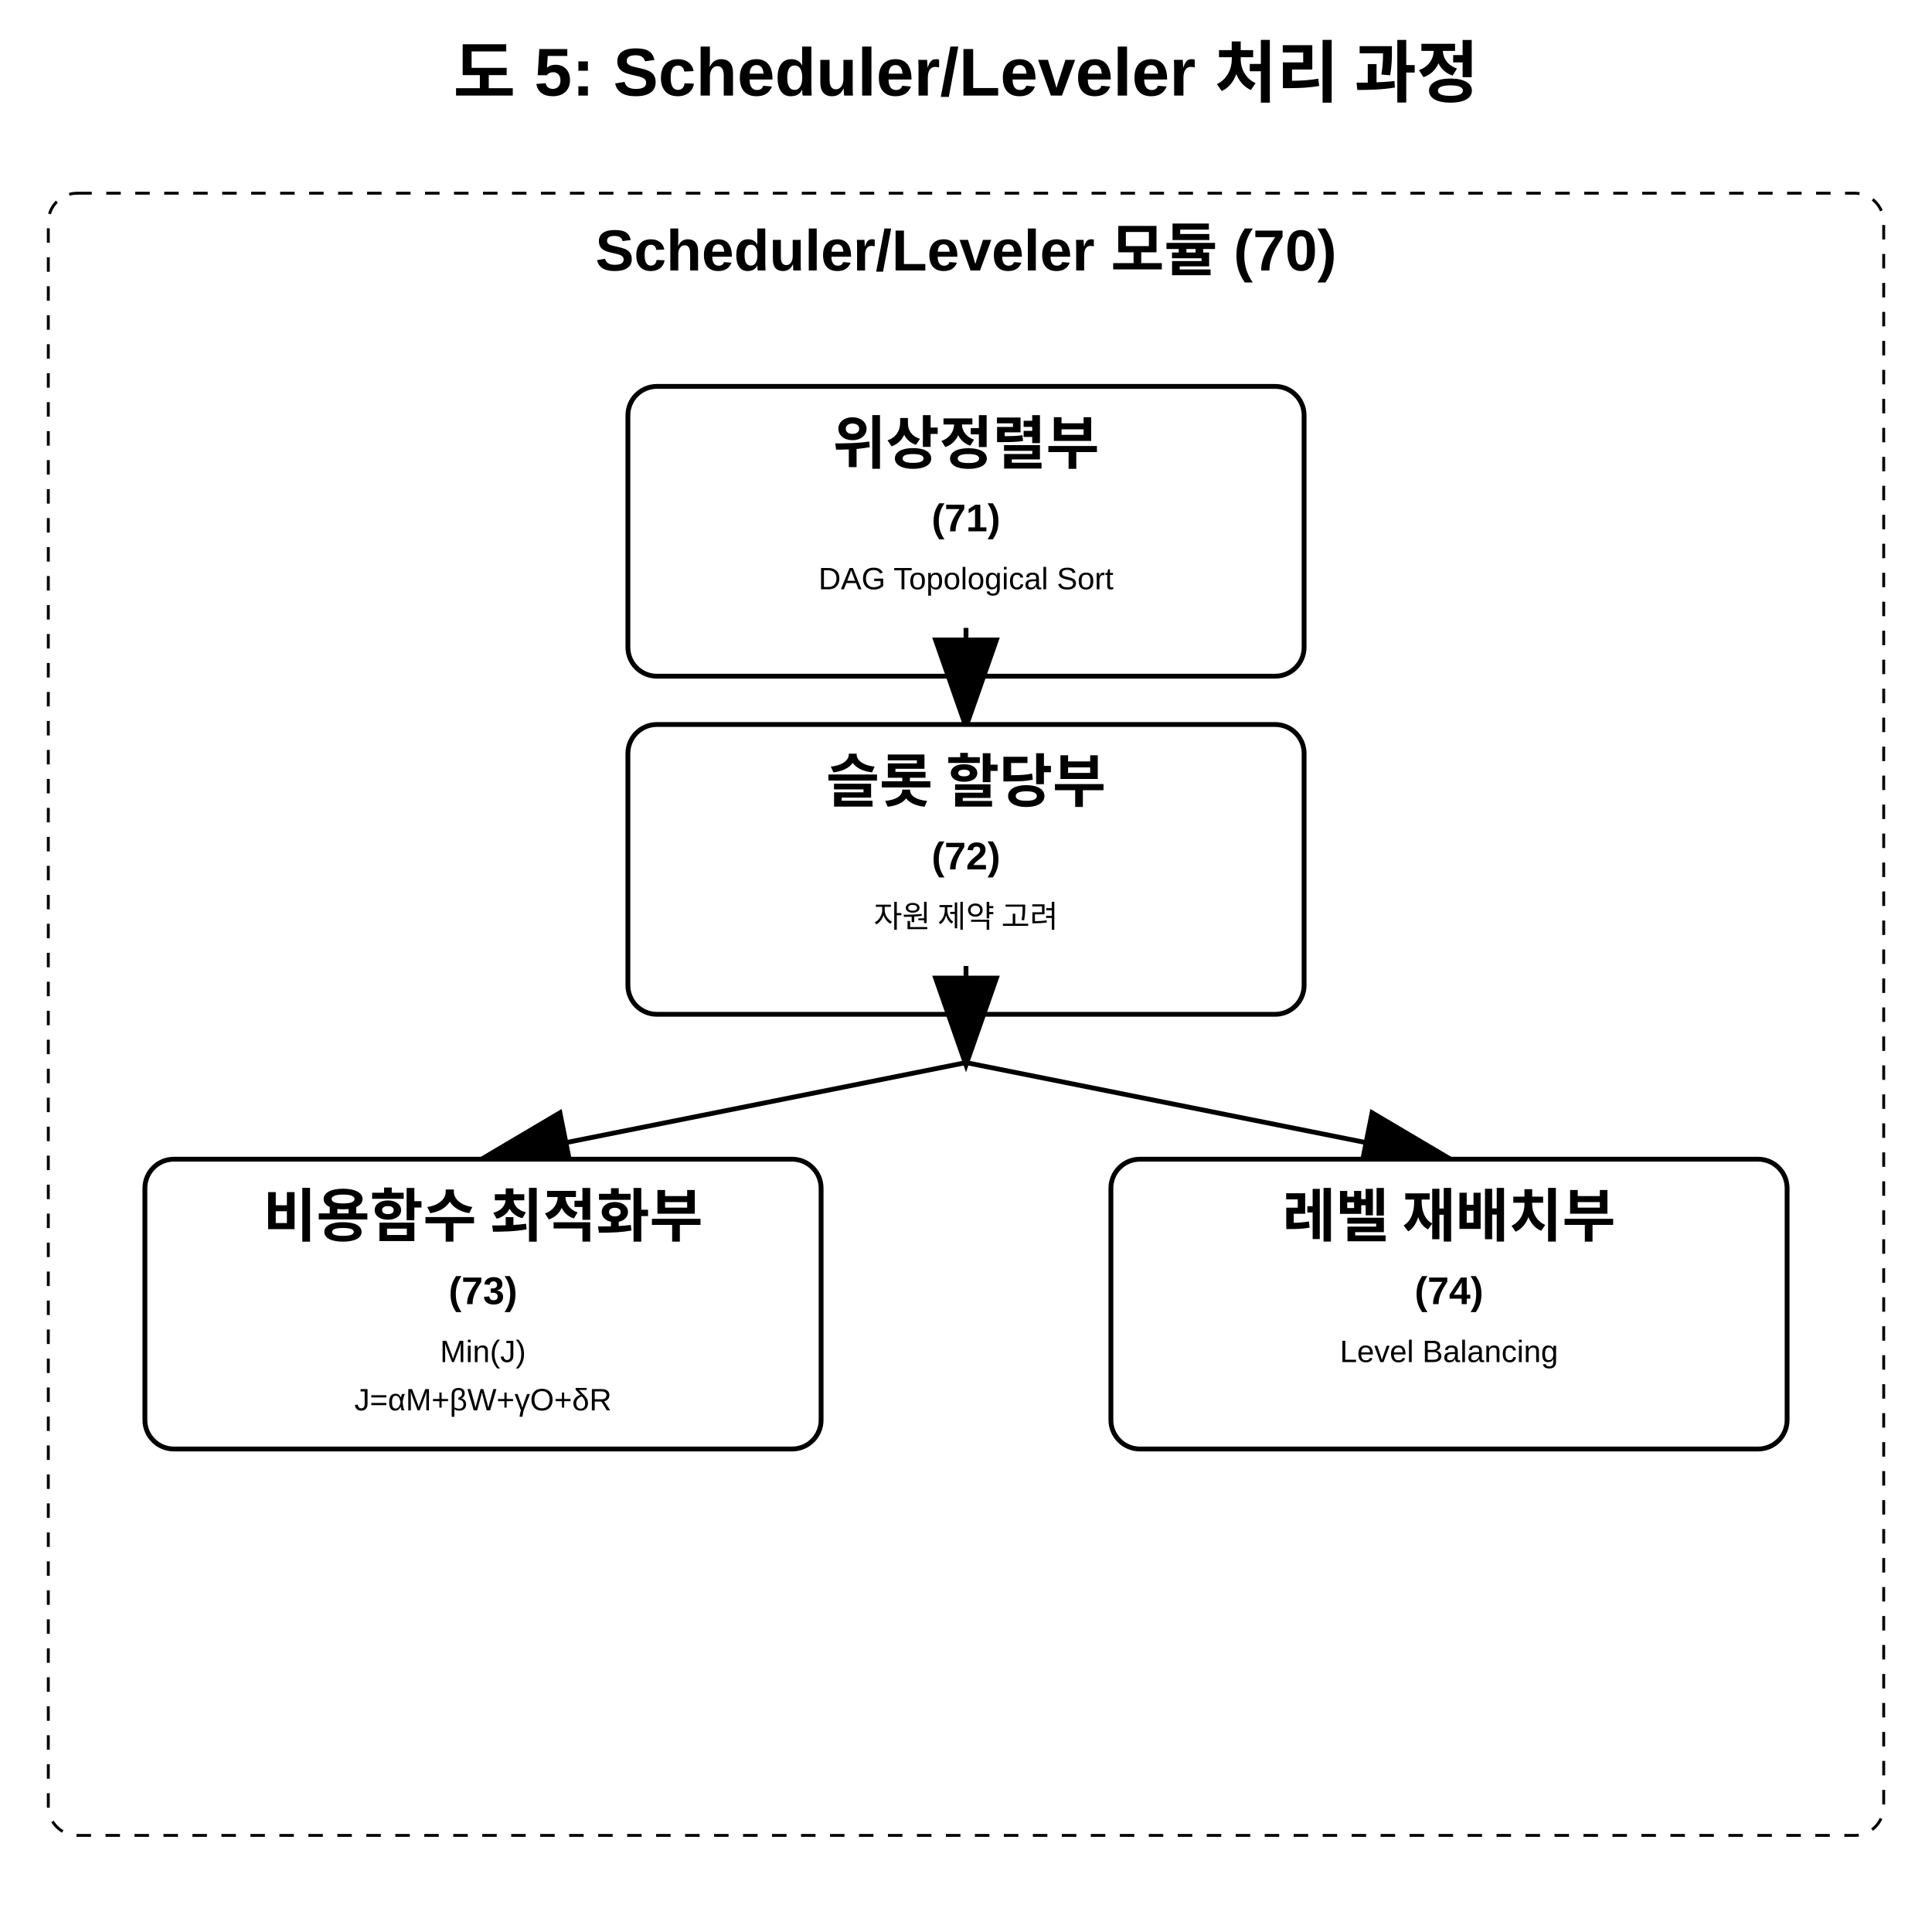
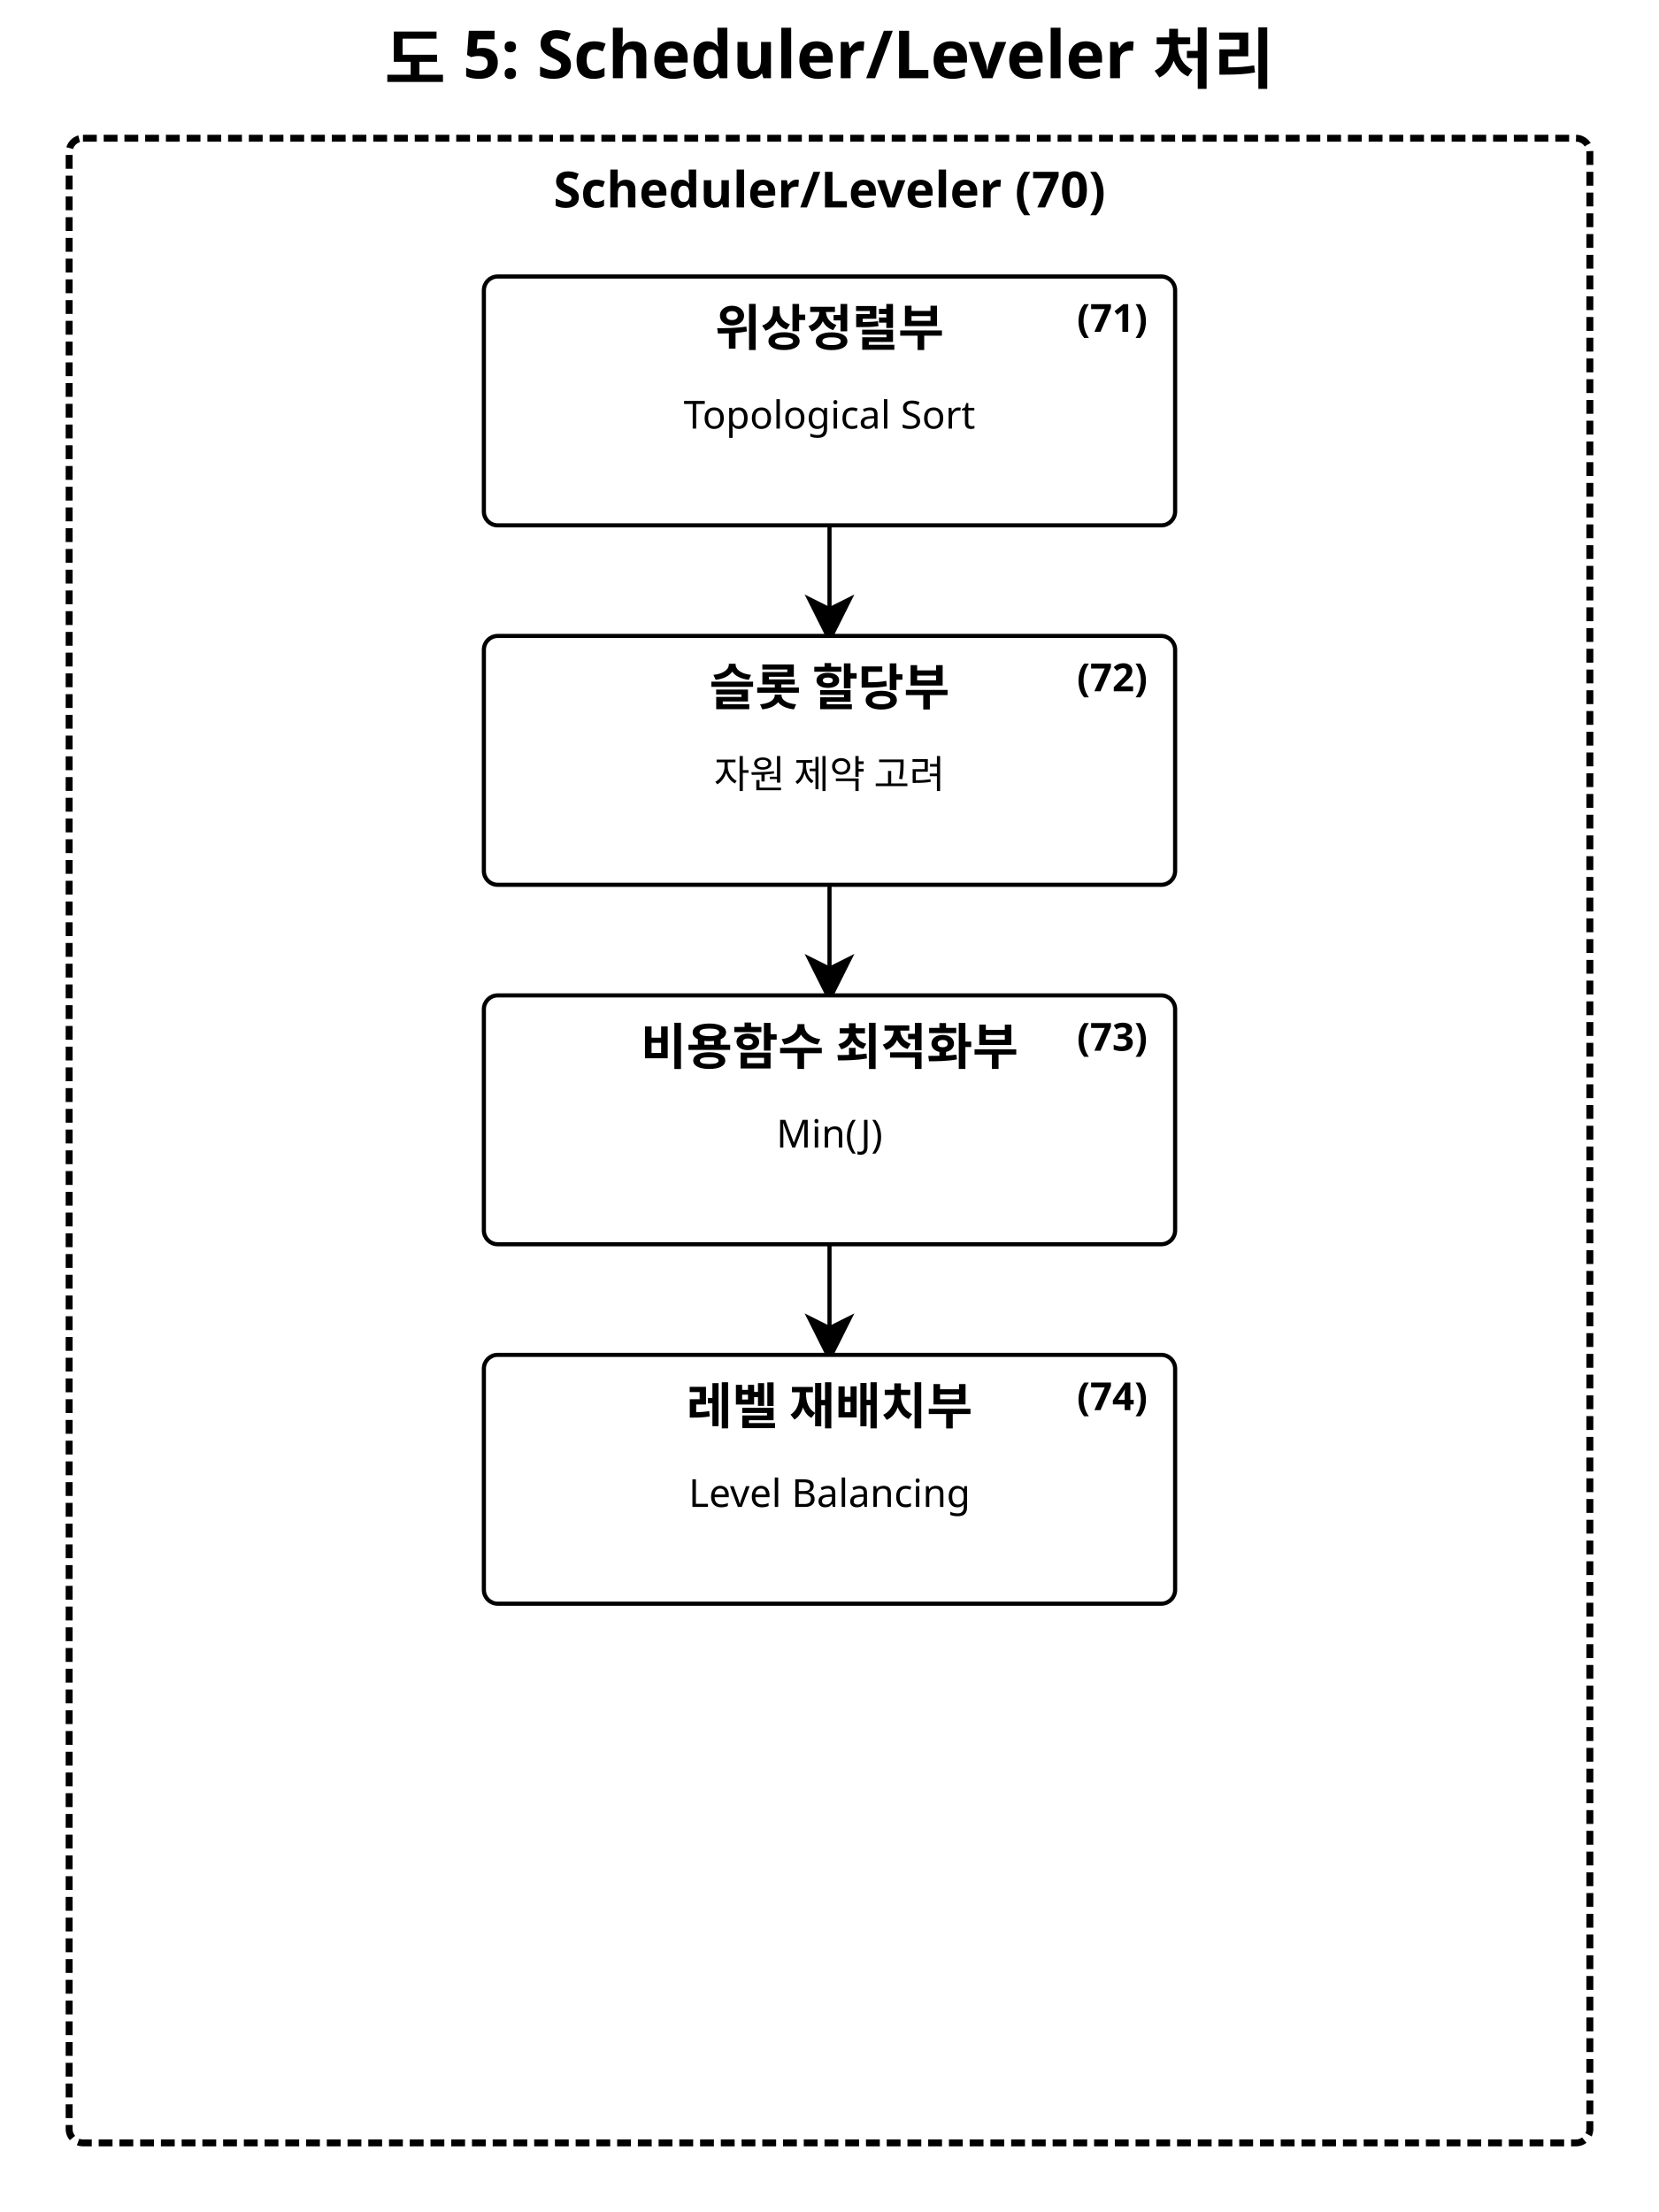
- <svg xmlns="http://www.w3.org/2000/svg" width="2000" height="2000" viewBox="0 0 2000 2000">
+ <svg xmlns="http://www.w3.org/2000/svg" width="1200" height="1600" viewBox="0 0 1200 1600">
  <rect width="100%" height="100%" fill="white" />
  <defs>
-     <marker id="arrowhead" markerWidth="20" markerHeight="14" refX="18" refY="7" orient="auto">
-       <polygon points="0 0, 20 7, 0 14" fill="black" />
+     <marker id="arrowhead" markerWidth="12" markerHeight="12" refX="10" refY="6" orient="auto">
+       <path d="M0,0 L12,6 L0,12 L3,6 Z" fill="black" />
    </marker>
  </defs>
-   <text x="1000" y="100" text-anchor="middle" font-family="Malgun Gothic, AppleGothic, Dotum, Arial, sans-serif" font-size="70" font-weight="bold">도 5: Scheduler/Leveler 처리 과정</text>
-   <rect x="50" y="200" width="1900" height="1700" fill="white" stroke="black" stroke-width="3" rx="30" stroke-dasharray="15,15" />
-   <text x="1000" y="280" text-anchor="middle" font-family="Malgun Gothic, AppleGothic, Dotum, Arial, sans-serif" font-size="60" font-weight="bold">Scheduler/Leveler 모듈 (70)</text>
-   <rect x="650" y="400" width="700" height="300" fill="white" stroke="black" stroke-width="5" rx="30" />
-   <text x="1000.0" y="480" text-anchor="middle" font-family="Malgun Gothic, AppleGothic, Dotum, Arial, sans-serif" font-size="60" font-weight="bold">위상정렬부</text>
-   <text x="1000.0" y="550" text-anchor="middle" font-family="Malgun Gothic, AppleGothic, Dotum, Arial, sans-serif" font-size="40" font-weight="bold">(71)</text>
-   <text x="1000.0" y="610" text-anchor="middle" font-family="Malgun Gothic, AppleGothic, Dotum, Arial, sans-serif" font-size="32" font-weight="normal">DAG Topological Sort</text>
-   <line x1="1000" y1="650" x2="1000" y2="750" stroke="black" stroke-width="5" marker-end="url(#arrowhead)" />
-   <rect x="650" y="750" width="700" height="300" fill="white" stroke="black" stroke-width="5" rx="30" />
-   <text x="1000.0" y="830" text-anchor="middle" font-family="Malgun Gothic, AppleGothic, Dotum, Arial, sans-serif" font-size="60" font-weight="bold">슬롯 할당부</text>
-   <text x="1000.0" y="900" text-anchor="middle" font-family="Malgun Gothic, AppleGothic, Dotum, Arial, sans-serif" font-size="40" font-weight="bold">(72)</text>
-   <text x="1000.0" y="960" text-anchor="middle" font-family="Malgun Gothic, AppleGothic, Dotum, Arial, sans-serif" font-size="32" font-weight="normal">자원 제약 고려</text>
-   <line x1="1000" y1="1000" x2="1000" y2="1100" stroke="black" stroke-width="5" marker-end="url(#arrowhead)" />
-   <line x1="1000" y1="1100" x2="500" y2="1200" stroke="black" stroke-width="5" marker-end="url(#arrowhead)" />
-   <line x1="1000" y1="1100" x2="1500" y2="1200" stroke="black" stroke-width="5" marker-end="url(#arrowhead)" />
-   <rect x="150" y="1200" width="700" height="300" fill="white" stroke="black" stroke-width="5" rx="30" />
-   <text x="500.0" y="1280" text-anchor="middle" font-family="Malgun Gothic, AppleGothic, Dotum, Arial, sans-serif" font-size="60" font-weight="bold">비용함수 최적화부</text>
-   <text x="500.0" y="1350" text-anchor="middle" font-family="Malgun Gothic, AppleGothic, Dotum, Arial, sans-serif" font-size="40" font-weight="bold">(73)</text>
-   <text x="500.0" y="1410" text-anchor="middle" font-family="Malgun Gothic, AppleGothic, Dotum, Arial, sans-serif" font-size="32" font-weight="normal">Min(J)</text>
-   <text x="500.0" y="1460" text-anchor="middle" font-family="Malgun Gothic, AppleGothic, Dotum, Arial, sans-serif" font-size="32" font-weight="normal">J=αM+βW+γO+δR</text>
-   <rect x="1150" y="1200" width="700" height="300" fill="white" stroke="black" stroke-width="5" rx="30" />
-   <text x="1500.0" y="1280" text-anchor="middle" font-family="Malgun Gothic, AppleGothic, Dotum, Arial, sans-serif" font-size="60" font-weight="bold">레벨 재배치부</text>
-   <text x="1500.0" y="1350" text-anchor="middle" font-family="Malgun Gothic, AppleGothic, Dotum, Arial, sans-serif" font-size="40" font-weight="bold">(74)</text>
-   <text x="1500.0" y="1410" text-anchor="middle" font-family="Malgun Gothic, AppleGothic, Dotum, Arial, sans-serif" font-size="32" font-weight="normal">Level Balancing</text>
+   <text x="600" y="60" text-anchor="middle" font-family="Malgun Gothic, AppleGothic, Dotum, sans-serif" font-size="48" font-weight="bold">도 5: Scheduler/Leveler 처리</text>
+   <rect x="50" y="100" width="1100" height="1450" fill="white" stroke="black" stroke-width="5" rx="10" stroke-dasharray="10,5" />
+   <text x="600.0" y="150" text-anchor="middle" font-family="Malgun Gothic, AppleGothic, Dotum, sans-serif" font-size="36" font-weight="bold">Scheduler/Leveler (70)</text>
+   <rect x="350.0" y="200" width="500" height="180" fill="white" stroke="black" stroke-width="3" rx="10" />
+   <text x="600.0" y="250" text-anchor="middle" font-family="Malgun Gothic, AppleGothic, Dotum, sans-serif" font-size="36" font-weight="bold">위상정렬부</text>
+   <text x="830.0" y="240" text-anchor="end" font-family="Malgun Gothic, AppleGothic, Dotum, sans-serif" font-size="28" font-weight="bold">(71)</text>
+   <text x="600.0" y="310" text-anchor="middle" font-family="Malgun Gothic, AppleGothic, Dotum, sans-serif" font-size="28" font-weight="normal">Topological Sort</text>
+   <path d="M 600,380 L 600,460" stroke="black" stroke-width="3" fill="none" marker-end="url(#arrowhead)" />
+   <rect x="350.0" y="460" width="500" height="180" fill="white" stroke="black" stroke-width="3" rx="10" />
+   <text x="600.0" y="510" text-anchor="middle" font-family="Malgun Gothic, AppleGothic, Dotum, sans-serif" font-size="36" font-weight="bold">슬롯 할당부</text>
+   <text x="830.0" y="500" text-anchor="end" font-family="Malgun Gothic, AppleGothic, Dotum, sans-serif" font-size="28" font-weight="bold">(72)</text>
+   <text x="600.0" y="570" text-anchor="middle" font-family="Malgun Gothic, AppleGothic, Dotum, sans-serif" font-size="28" font-weight="normal">자원 제약 고려</text>
+   <path d="M 600,640 L 600,720" stroke="black" stroke-width="3" fill="none" marker-end="url(#arrowhead)" />
+   <rect x="350.0" y="720" width="500" height="180" fill="white" stroke="black" stroke-width="3" rx="10" />
+   <text x="600.0" y="770" text-anchor="middle" font-family="Malgun Gothic, AppleGothic, Dotum, sans-serif" font-size="36" font-weight="bold">비용함수 최적화부</text>
+   <text x="830.0" y="760" text-anchor="end" font-family="Malgun Gothic, AppleGothic, Dotum, sans-serif" font-size="28" font-weight="bold">(73)</text>
+   <text x="600.0" y="830" text-anchor="middle" font-family="Malgun Gothic, AppleGothic, Dotum, sans-serif" font-size="28" font-weight="normal">Min(J)</text>
+   <path d="M 600,900 L 600,980" stroke="black" stroke-width="3" fill="none" marker-end="url(#arrowhead)" />
+   <rect x="350.0" y="980" width="500" height="180" fill="white" stroke="black" stroke-width="3" rx="10" />
+   <text x="600.0" y="1030" text-anchor="middle" font-family="Malgun Gothic, AppleGothic, Dotum, sans-serif" font-size="36" font-weight="bold">레벨 재배치부</text>
+   <text x="830.0" y="1020" text-anchor="end" font-family="Malgun Gothic, AppleGothic, Dotum, sans-serif" font-size="28" font-weight="bold">(74)</text>
+   <text x="600.0" y="1090" text-anchor="middle" font-family="Malgun Gothic, AppleGothic, Dotum, sans-serif" font-size="28" font-weight="normal">Level Balancing</text>
</svg>
